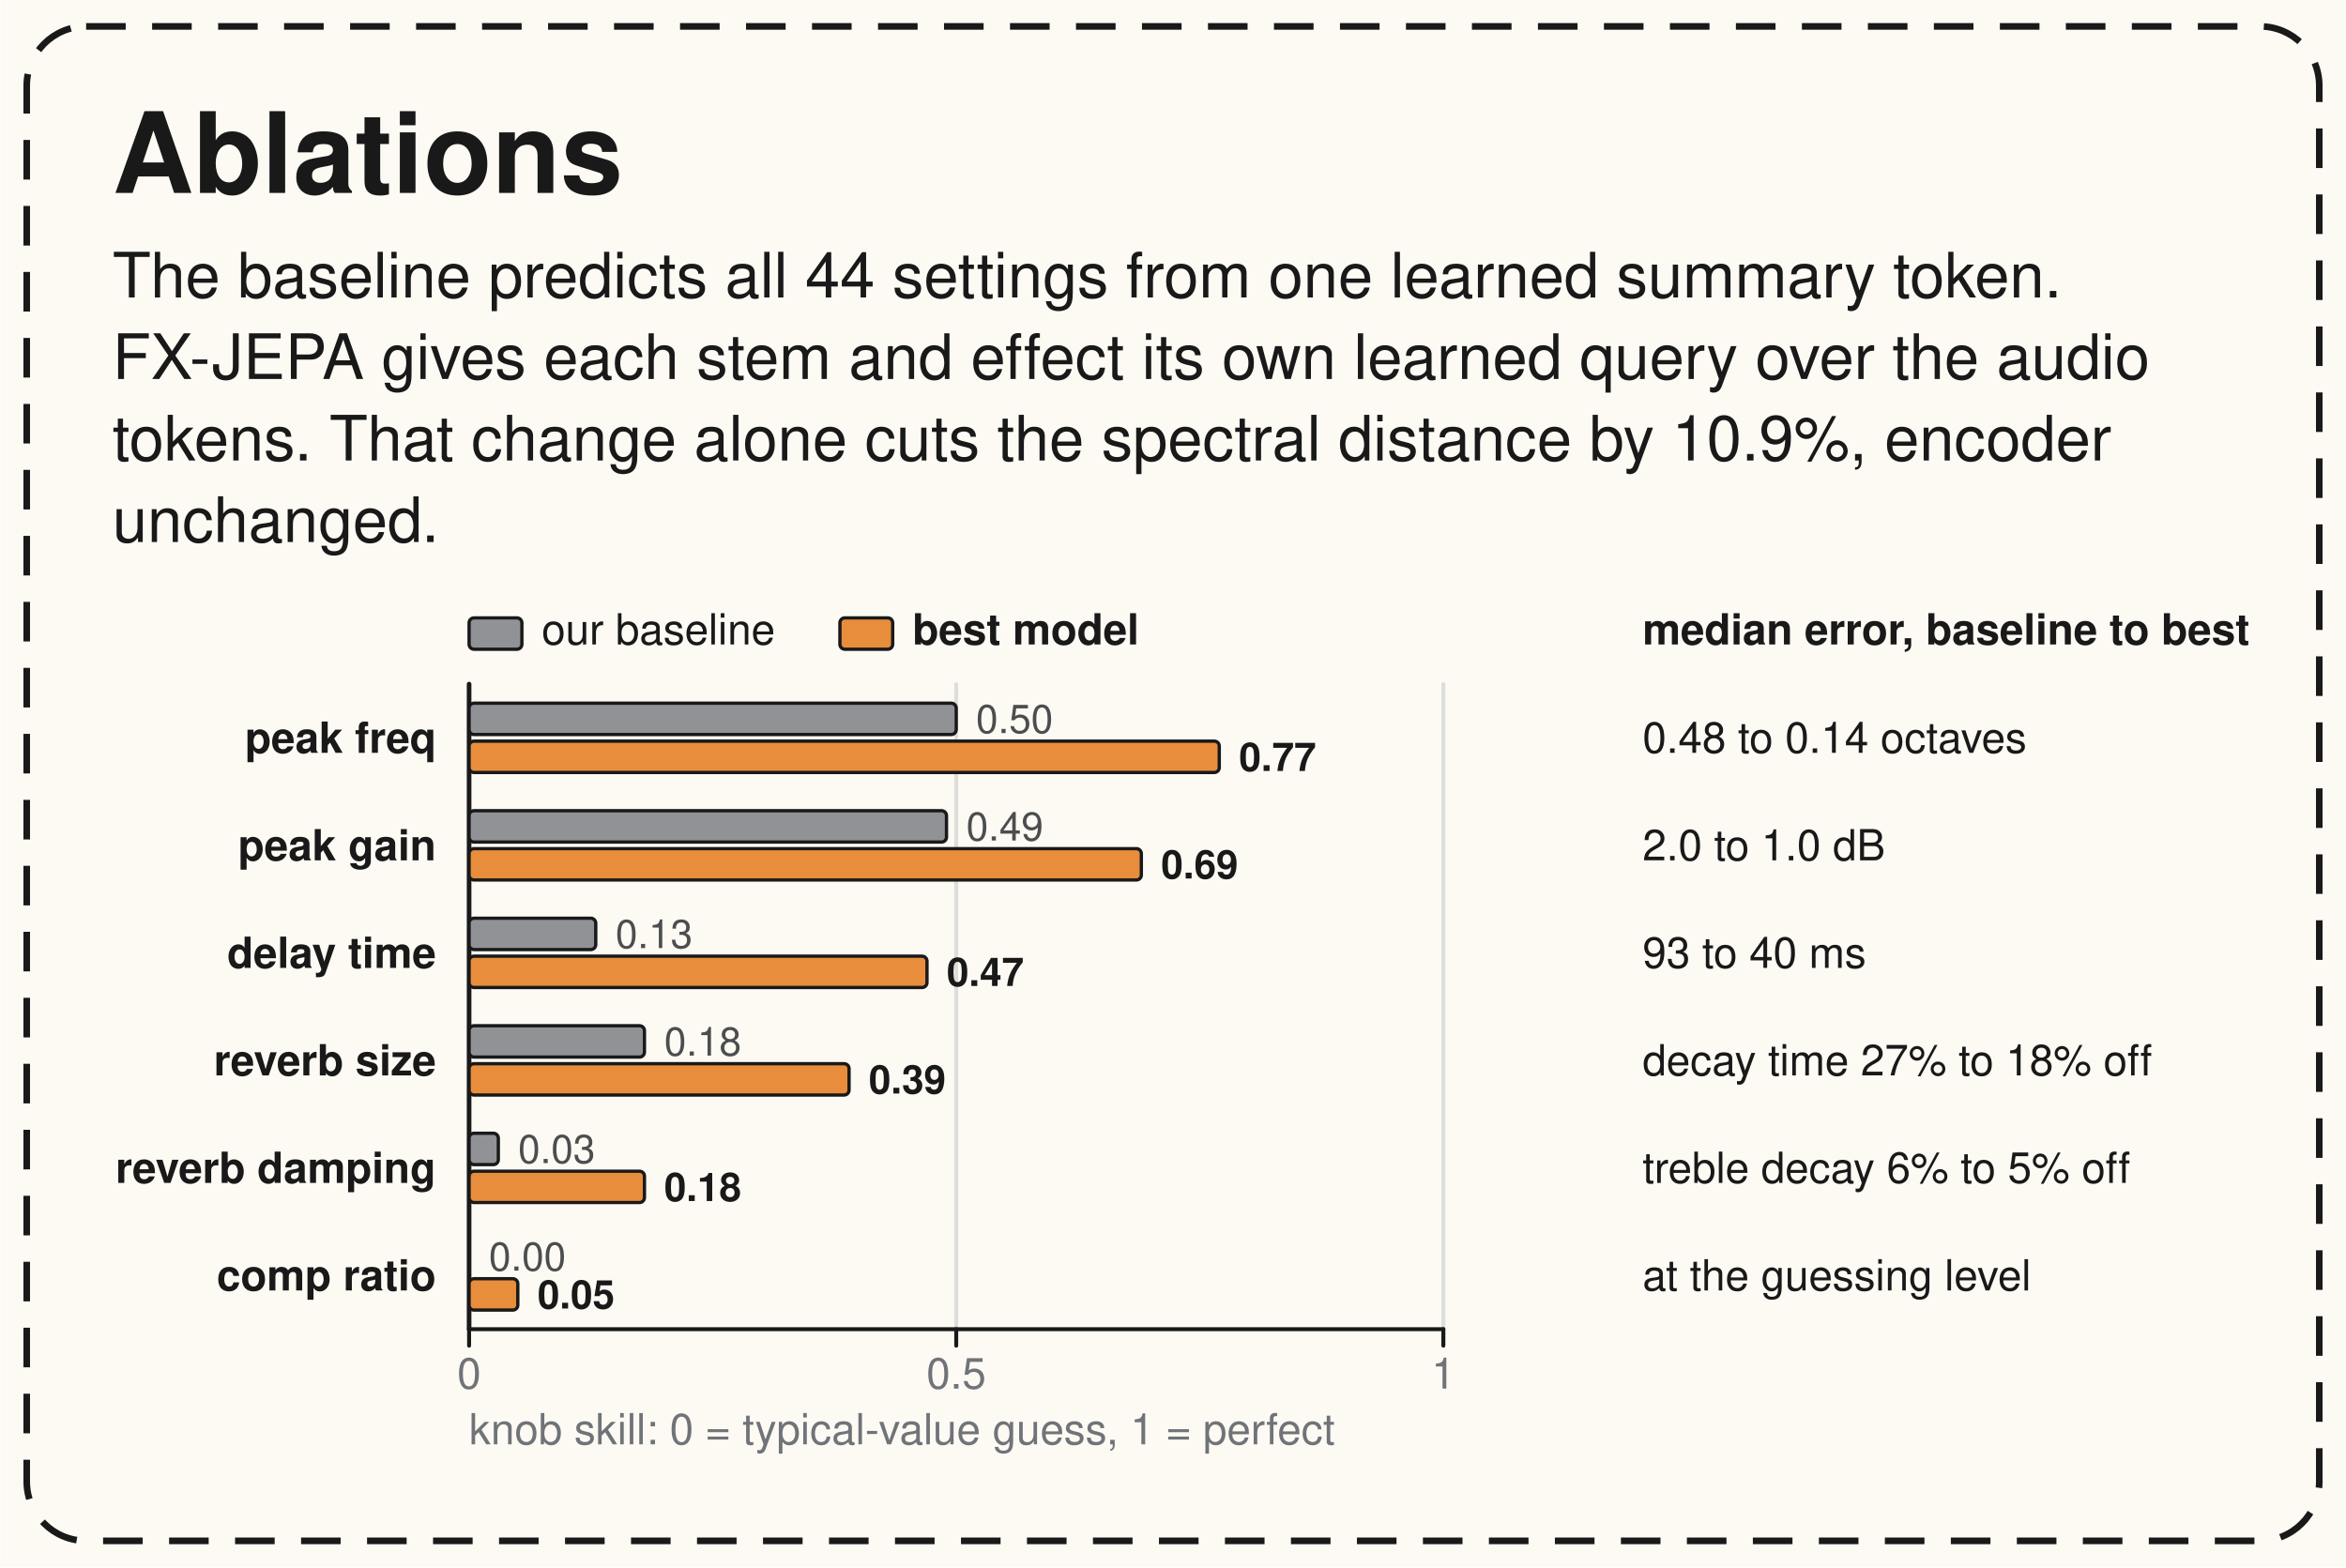
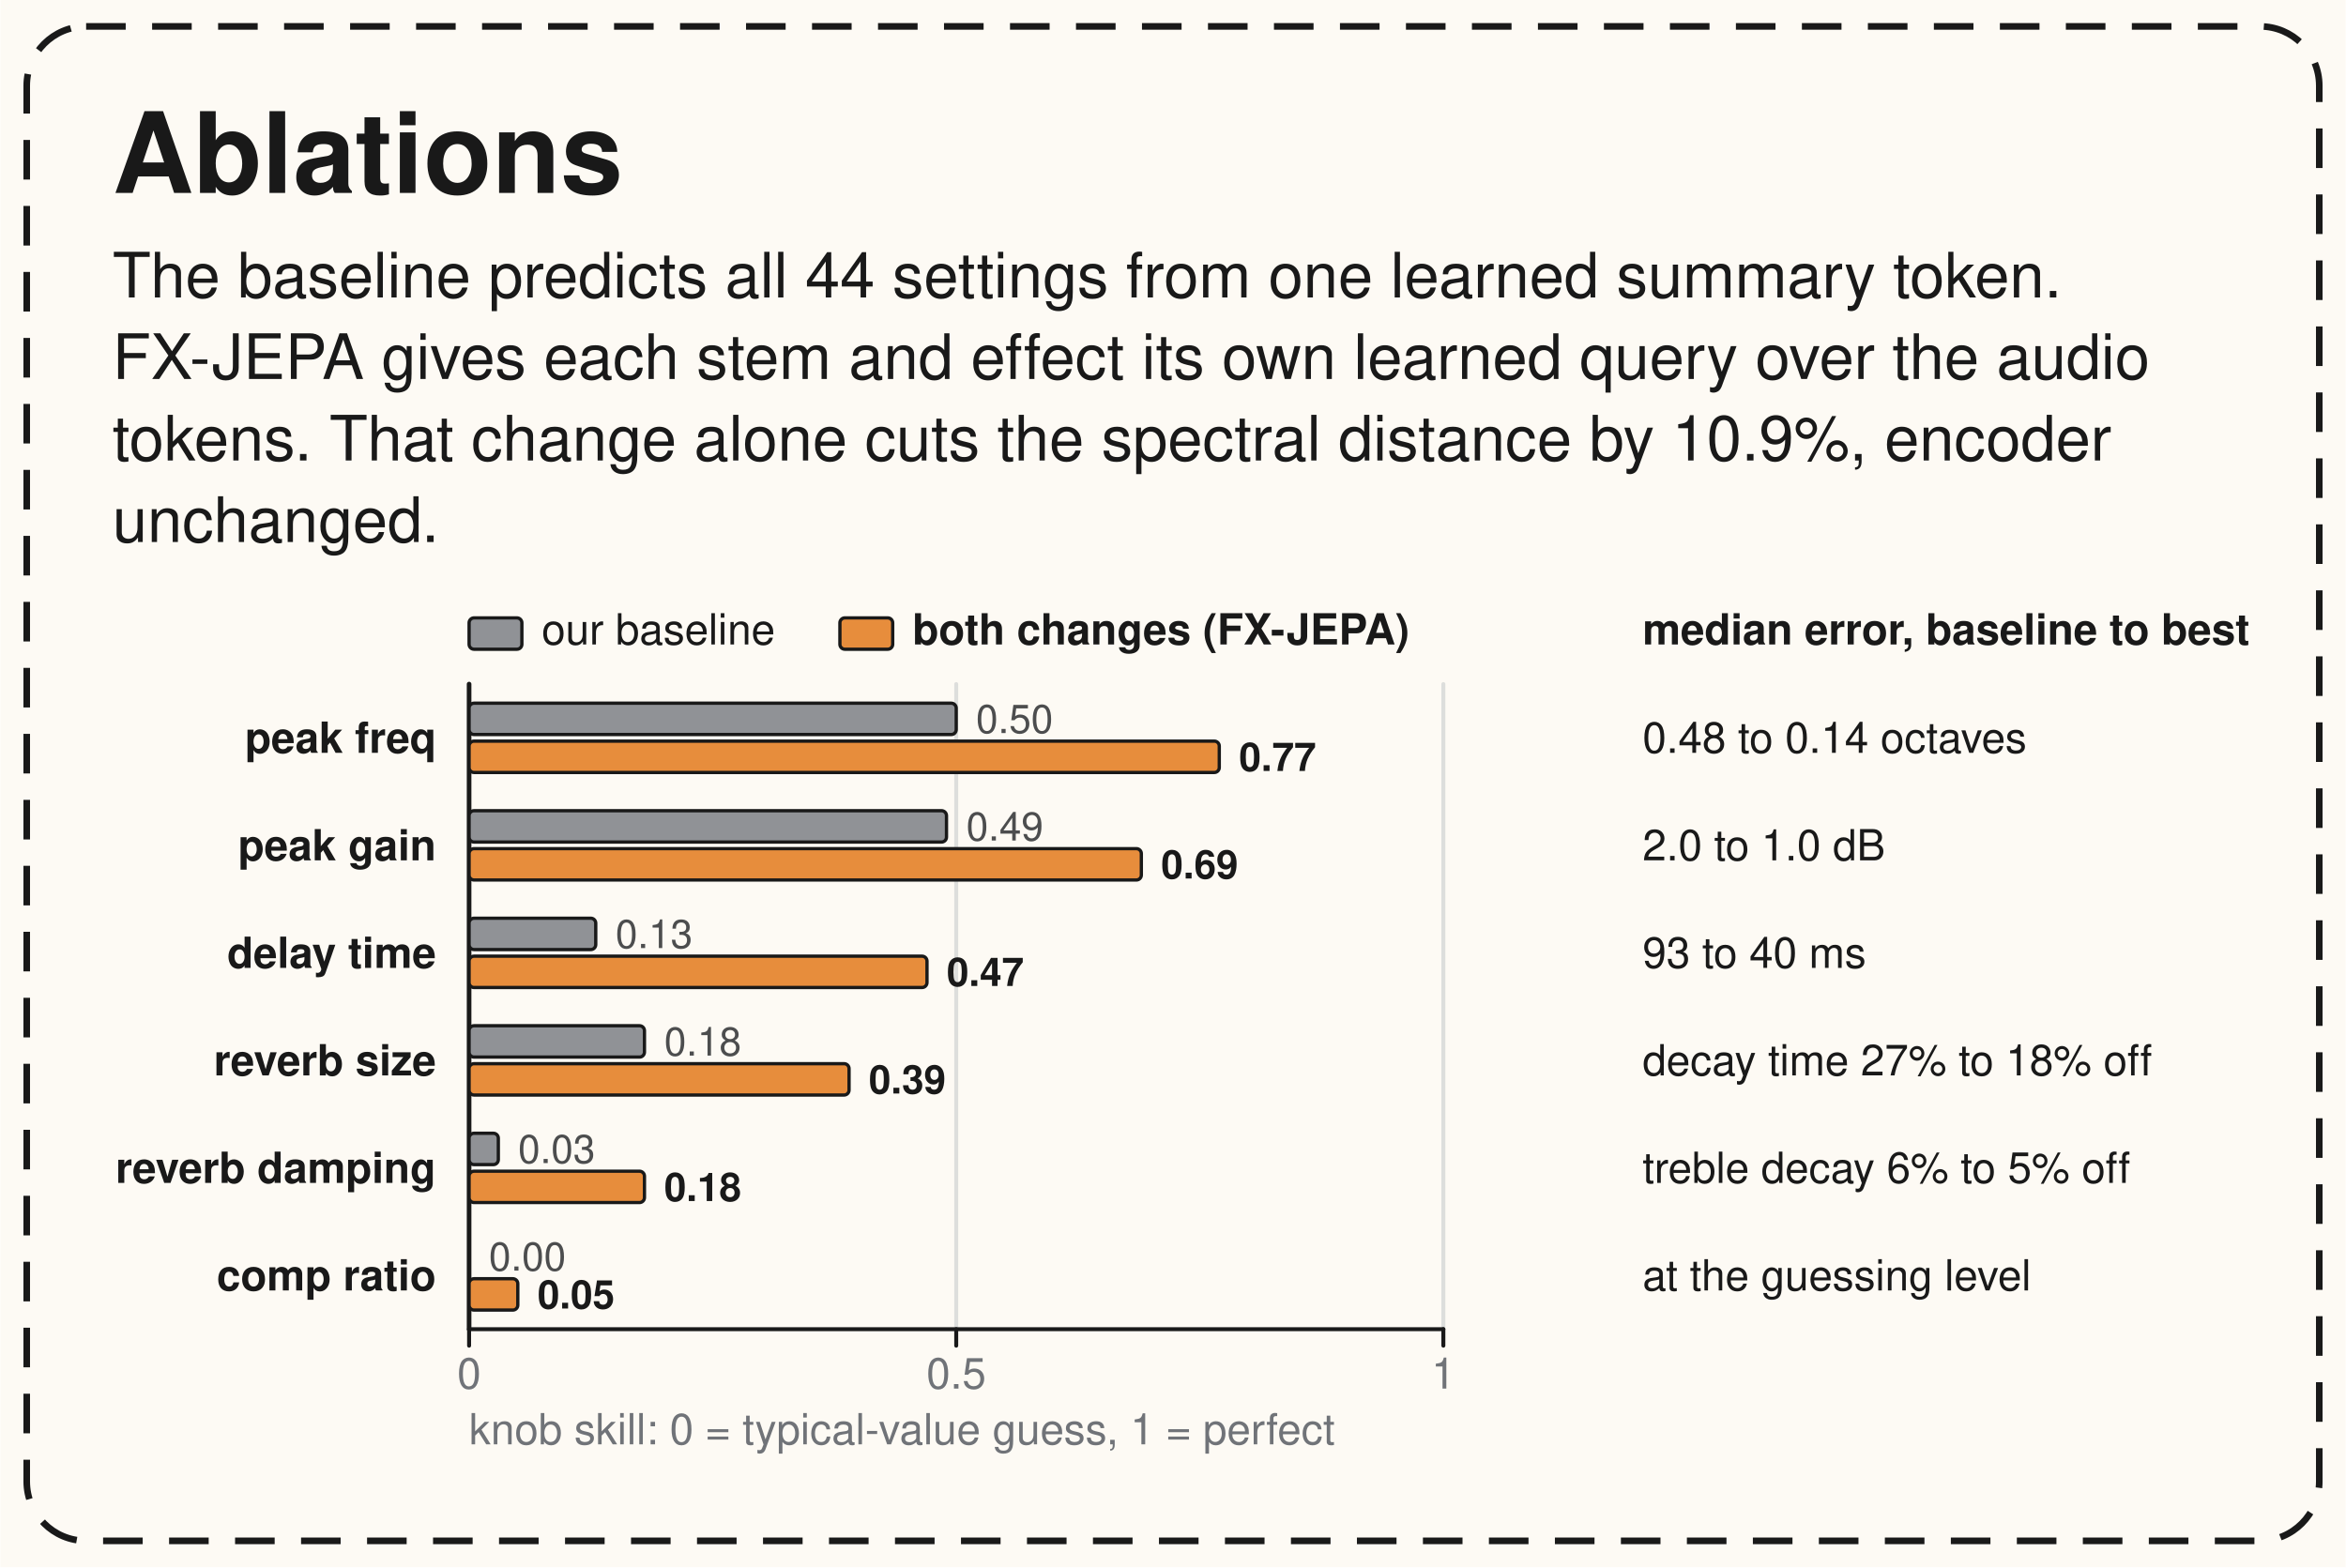
<svg xmlns="http://www.w3.org/2000/svg" width="1422" height="950" viewBox="701.2 793.0 710.8 475.0" role="img" aria-labelledby="title-knobs">
  <rect x="701.2" y="793.0" width="710.8" height="475.0" fill="#FDFAF4" />
  <g id="fig-knobs-knobs">
    <path d="M 727.2 801 H 1386 A 18 18 0 0 1 1404 819 V 1242 A 18 18 0 0 1 1386 1260 H 727.2 A 18 18 0 0 1 709.2 1242 V 819 A 18 18 0 0 1 727.2 801 Z" fill="none" stroke="#191919" stroke-width="2" stroke-linecap="butt" stroke-linejoin="round" stroke-dasharray="12 8" />
    <text x="735.2" y="851.48" font-family="Helvetica Now Display, Helvetica Neue, Helvetica, Arial, sans-serif" font-size="34" font-weight="700" fill="#191919" text-anchor="start">Ablations</text>
    <text x="735.2" y="883.16" font-family="Helvetica Now Display, Helvetica Neue, Helvetica, Arial, sans-serif" font-size="19" font-weight="400" fill="#191919" text-anchor="start">The baseline predicts all 44 settings from one learned summary token.</text>
    <text x="735.2" y="907.86" font-family="Helvetica Now Display, Helvetica Neue, Helvetica, Arial, sans-serif" font-size="19" font-weight="400" fill="#191919" text-anchor="start">FX-JEPA gives each stem and effect its own learned query over the audio</text>
    <text x="735.2" y="932.56" font-family="Helvetica Now Display, Helvetica Neue, Helvetica, Arial, sans-serif" font-size="19" font-weight="400" fill="#191919" text-anchor="start">tokens. That change alone cuts the spectral distance by 10.9%, encoder</text>
    <text x="735.2" y="957.26" font-family="Helvetica Now Display, Helvetica Neue, Helvetica, Arial, sans-serif" font-size="19" font-weight="400" fill="#191919" text-anchor="start">unchanged.</text>
    <rect x="843.268" y="980.27" width="16" height="9.5" fill="#909296" stroke="#191919" stroke-width="1" rx="1.5" ry="1.5" stroke-linejoin="round" />
    <text x="865.268" y="988.33" font-family="Helvetica Now Display, Helvetica Neue, Helvetica, Arial, sans-serif" font-size="13" font-weight="400" fill="#191919" text-anchor="start">our baseline</text>
    <rect x="955.648" y="980.27" width="16" height="9.5" fill="#e78d3c" stroke="#191919" stroke-width="1" rx="1.5" ry="1.5" stroke-linejoin="round" />
-     <text x="977.648" y="988.33" font-family="Helvetica Now Display, Helvetica Neue, Helvetica, Arial, sans-serif" font-size="13" font-weight="700" fill="#191919" text-anchor="start">best model</text>
+     <text x="977.648" y="988.33" font-family="Helvetica Now Display, Helvetica Neue, Helvetica, Arial, sans-serif" font-size="13" font-weight="700" fill="#191919" text-anchor="start">both changes (FX-JEPA)</text>
    <text x="1198.903" y="988.33" font-family="Helvetica Now Display, Helvetica Neue, Helvetica, Arial, sans-serif" font-size="13" font-weight="700" fill="#191919" text-anchor="start">median error, baseline to best</text>
    <line x1="990.902" y1="1000.33" x2="990.902" y2="1195.85" stroke="#DDDEDC" stroke-width="1.2" stroke-linecap="round" />
    <line x1="1138.537" y1="1000.33" x2="1138.537" y2="1195.85" stroke="#DDDEDC" stroke-width="1.2" stroke-linecap="round" />
    <line x1="843.268" y1="1000.33" x2="843.268" y2="1195.85" stroke="#191919" stroke-width="1.4" stroke-linecap="round" />
    <text x="833.268" y="1021.173" font-family="Helvetica Now Display, Helvetica Neue, Helvetica, Arial, sans-serif" font-size="13" font-weight="700" fill="#191919" text-anchor="end">peak freq</text>
    <rect x="843.268" y="1006.123" width="147.635" height="9.5" fill="#909296" stroke="#191919" stroke-width="1" rx="1.5" ry="1.5" stroke-linejoin="round" />
    <text x="996.902" y="1015.163" font-family="Helvetica Now Display, Helvetica Neue, Helvetica, Arial, sans-serif" font-size="12" font-weight="400" fill="#4c4d4e" text-anchor="start">0.50</text>
    <rect x="843.268" y="1017.623" width="227.357" height="9.5" fill="#e78d3c" stroke="#191919" stroke-width="1" rx="1.5" ry="1.5" stroke-linejoin="round" />
    <text x="1076.625" y="1026.663" font-family="Helvetica Now Display, Helvetica Neue, Helvetica, Arial, sans-serif" font-size="12" font-weight="700" fill="#191919" text-anchor="start">0.77</text>
    <text x="1198.903" y="1021.173" font-family="Helvetica Now Display, Helvetica Neue, Helvetica, Arial, sans-serif" font-size="13" font-weight="400" fill="#191919" text-anchor="start">0.48 to 0.14 octaves</text>
    <text x="833.268" y="1053.76" font-family="Helvetica Now Display, Helvetica Neue, Helvetica, Arial, sans-serif" font-size="13" font-weight="700" fill="#191919" text-anchor="end">peak gain</text>
    <rect x="843.268" y="1038.71" width="144.682" height="9.5" fill="#909296" stroke="#191919" stroke-width="1" rx="1.5" ry="1.5" stroke-linejoin="round" />
    <text x="993.95" y="1047.75" font-family="Helvetica Now Display, Helvetica Neue, Helvetica, Arial, sans-serif" font-size="12" font-weight="400" fill="#4c4d4e" text-anchor="start">0.49</text>
    <rect x="843.268" y="1050.21" width="203.736" height="9.5" fill="#e78d3c" stroke="#191919" stroke-width="1" rx="1.5" ry="1.5" stroke-linejoin="round" />
    <text x="1053.004" y="1059.25" font-family="Helvetica Now Display, Helvetica Neue, Helvetica, Arial, sans-serif" font-size="12" font-weight="700" fill="#191919" text-anchor="start">0.69</text>
    <text x="1198.903" y="1053.76" font-family="Helvetica Now Display, Helvetica Neue, Helvetica, Arial, sans-serif" font-size="13" font-weight="400" fill="#191919" text-anchor="start">2.0 to 1.0 dB</text>
    <text x="833.268" y="1086.347" font-family="Helvetica Now Display, Helvetica Neue, Helvetica, Arial, sans-serif" font-size="13" font-weight="700" fill="#191919" text-anchor="end">delay time</text>
    <rect x="843.268" y="1071.297" width="38.385" height="9.5" fill="#909296" stroke="#191919" stroke-width="1" rx="1.5" ry="1.5" stroke-linejoin="round" />
    <text x="887.653" y="1080.337" font-family="Helvetica Now Display, Helvetica Neue, Helvetica, Arial, sans-serif" font-size="12" font-weight="400" fill="#4c4d4e" text-anchor="start">0.13</text>
    <rect x="843.268" y="1082.797" width="138.776" height="9.5" fill="#e78d3c" stroke="#191919" stroke-width="1" rx="1.5" ry="1.5" stroke-linejoin="round" />
    <text x="988.044" y="1091.837" font-family="Helvetica Now Display, Helvetica Neue, Helvetica, Arial, sans-serif" font-size="12" font-weight="700" fill="#191919" text-anchor="start">0.47</text>
    <text x="1198.903" y="1086.347" font-family="Helvetica Now Display, Helvetica Neue, Helvetica, Arial, sans-serif" font-size="13" font-weight="400" fill="#191919" text-anchor="start">93 to 40 ms</text>
    <text x="833.268" y="1118.933" font-family="Helvetica Now Display, Helvetica Neue, Helvetica, Arial, sans-serif" font-size="13" font-weight="700" fill="#191919" text-anchor="end">reverb size</text>
    <rect x="843.268" y="1103.883" width="53.148" height="9.5" fill="#909296" stroke="#191919" stroke-width="1" rx="1.5" ry="1.5" stroke-linejoin="round" />
    <text x="902.416" y="1112.923" font-family="Helvetica Now Display, Helvetica Neue, Helvetica, Arial, sans-serif" font-size="12" font-weight="400" fill="#4c4d4e" text-anchor="start">0.18</text>
    <rect x="843.268" y="1115.383" width="115.155" height="9.5" fill="#e78d3c" stroke="#191919" stroke-width="1" rx="1.5" ry="1.5" stroke-linejoin="round" />
    <text x="964.423" y="1124.423" font-family="Helvetica Now Display, Helvetica Neue, Helvetica, Arial, sans-serif" font-size="12" font-weight="700" fill="#191919" text-anchor="start">0.39</text>
    <text x="1198.903" y="1118.933" font-family="Helvetica Now Display, Helvetica Neue, Helvetica, Arial, sans-serif" font-size="13" font-weight="400" fill="#191919" text-anchor="start">decay time 27% to 18% off</text>
    <text x="833.268" y="1151.52" font-family="Helvetica Now Display, Helvetica Neue, Helvetica, Arial, sans-serif" font-size="13" font-weight="700" fill="#191919" text-anchor="end">reverb damping</text>
    <rect x="843.268" y="1136.47" width="8.858" height="9.5" fill="#909296" stroke="#191919" stroke-width="1" rx="1.5" ry="1.5" stroke-linejoin="round" />
    <text x="858.126" y="1145.51" font-family="Helvetica Now Display, Helvetica Neue, Helvetica, Arial, sans-serif" font-size="12" font-weight="400" fill="#4c4d4e" text-anchor="start">0.03</text>
    <rect x="843.268" y="1147.97" width="53.148" height="9.5" fill="#e78d3c" stroke="#191919" stroke-width="1" rx="1.5" ry="1.5" stroke-linejoin="round" />
    <text x="902.416" y="1157.01" font-family="Helvetica Now Display, Helvetica Neue, Helvetica, Arial, sans-serif" font-size="12" font-weight="700" fill="#191919" text-anchor="start">0.18</text>
    <text x="1198.903" y="1151.52" font-family="Helvetica Now Display, Helvetica Neue, Helvetica, Arial, sans-serif" font-size="13" font-weight="400" fill="#191919" text-anchor="start">treble decay 6% to 5% off</text>
    <text x="833.268" y="1184.107" font-family="Helvetica Now Display, Helvetica Neue, Helvetica, Arial, sans-serif" font-size="13" font-weight="700" fill="#191919" text-anchor="end">comp ratio</text>
    <text x="849.268" y="1178.097" font-family="Helvetica Now Display, Helvetica Neue, Helvetica, Arial, sans-serif" font-size="12" font-weight="400" fill="#4c4d4e" text-anchor="start">0.00</text>
    <rect x="843.268" y="1180.557" width="14.763" height="9.5" fill="#e78d3c" stroke="#191919" stroke-width="1" rx="1.5" ry="1.5" stroke-linejoin="round" />
    <text x="864.031" y="1189.597" font-family="Helvetica Now Display, Helvetica Neue, Helvetica, Arial, sans-serif" font-size="12" font-weight="700" fill="#191919" text-anchor="start">0.05</text>
    <text x="1198.903" y="1184.107" font-family="Helvetica Now Display, Helvetica Neue, Helvetica, Arial, sans-serif" font-size="13" font-weight="400" fill="#191919" text-anchor="start">at the guessing level</text>
    <line x1="843.268" y1="1195.85" x2="1138.537" y2="1195.85" stroke="#191919" stroke-width="1.2" stroke-linecap="round" />
    <line x1="843.268" y1="1195.85" x2="843.268" y2="1200.85" stroke="#191919" stroke-width="1.2" stroke-linecap="round" />
    <text x="843.268" y="1213.85" font-family="Helvetica Now Display, Helvetica Neue, Helvetica, Arial, sans-serif" font-size="13" font-weight="400" fill="#707378" text-anchor="middle">0</text>
    <line x1="990.902" y1="1195.85" x2="990.902" y2="1200.85" stroke="#191919" stroke-width="1.2" stroke-linecap="round" />
    <text x="990.902" y="1213.85" font-family="Helvetica Now Display, Helvetica Neue, Helvetica, Arial, sans-serif" font-size="13" font-weight="400" fill="#707378" text-anchor="middle">0.5</text>
    <line x1="1138.537" y1="1195.85" x2="1138.537" y2="1200.85" stroke="#191919" stroke-width="1.2" stroke-linecap="round" />
    <text x="1138.537" y="1213.85" font-family="Helvetica Now Display, Helvetica Neue, Helvetica, Arial, sans-serif" font-size="13" font-weight="400" fill="#707378" text-anchor="middle">1</text>
    <text x="843.268" y="1230.75" font-family="Helvetica Now Display, Helvetica Neue, Helvetica, Arial, sans-serif" font-size="13" font-weight="400" fill="#707378" text-anchor="start">knob skill: 0 = typical-value guess, 1 = perfect</text>
  </g>
</svg>
